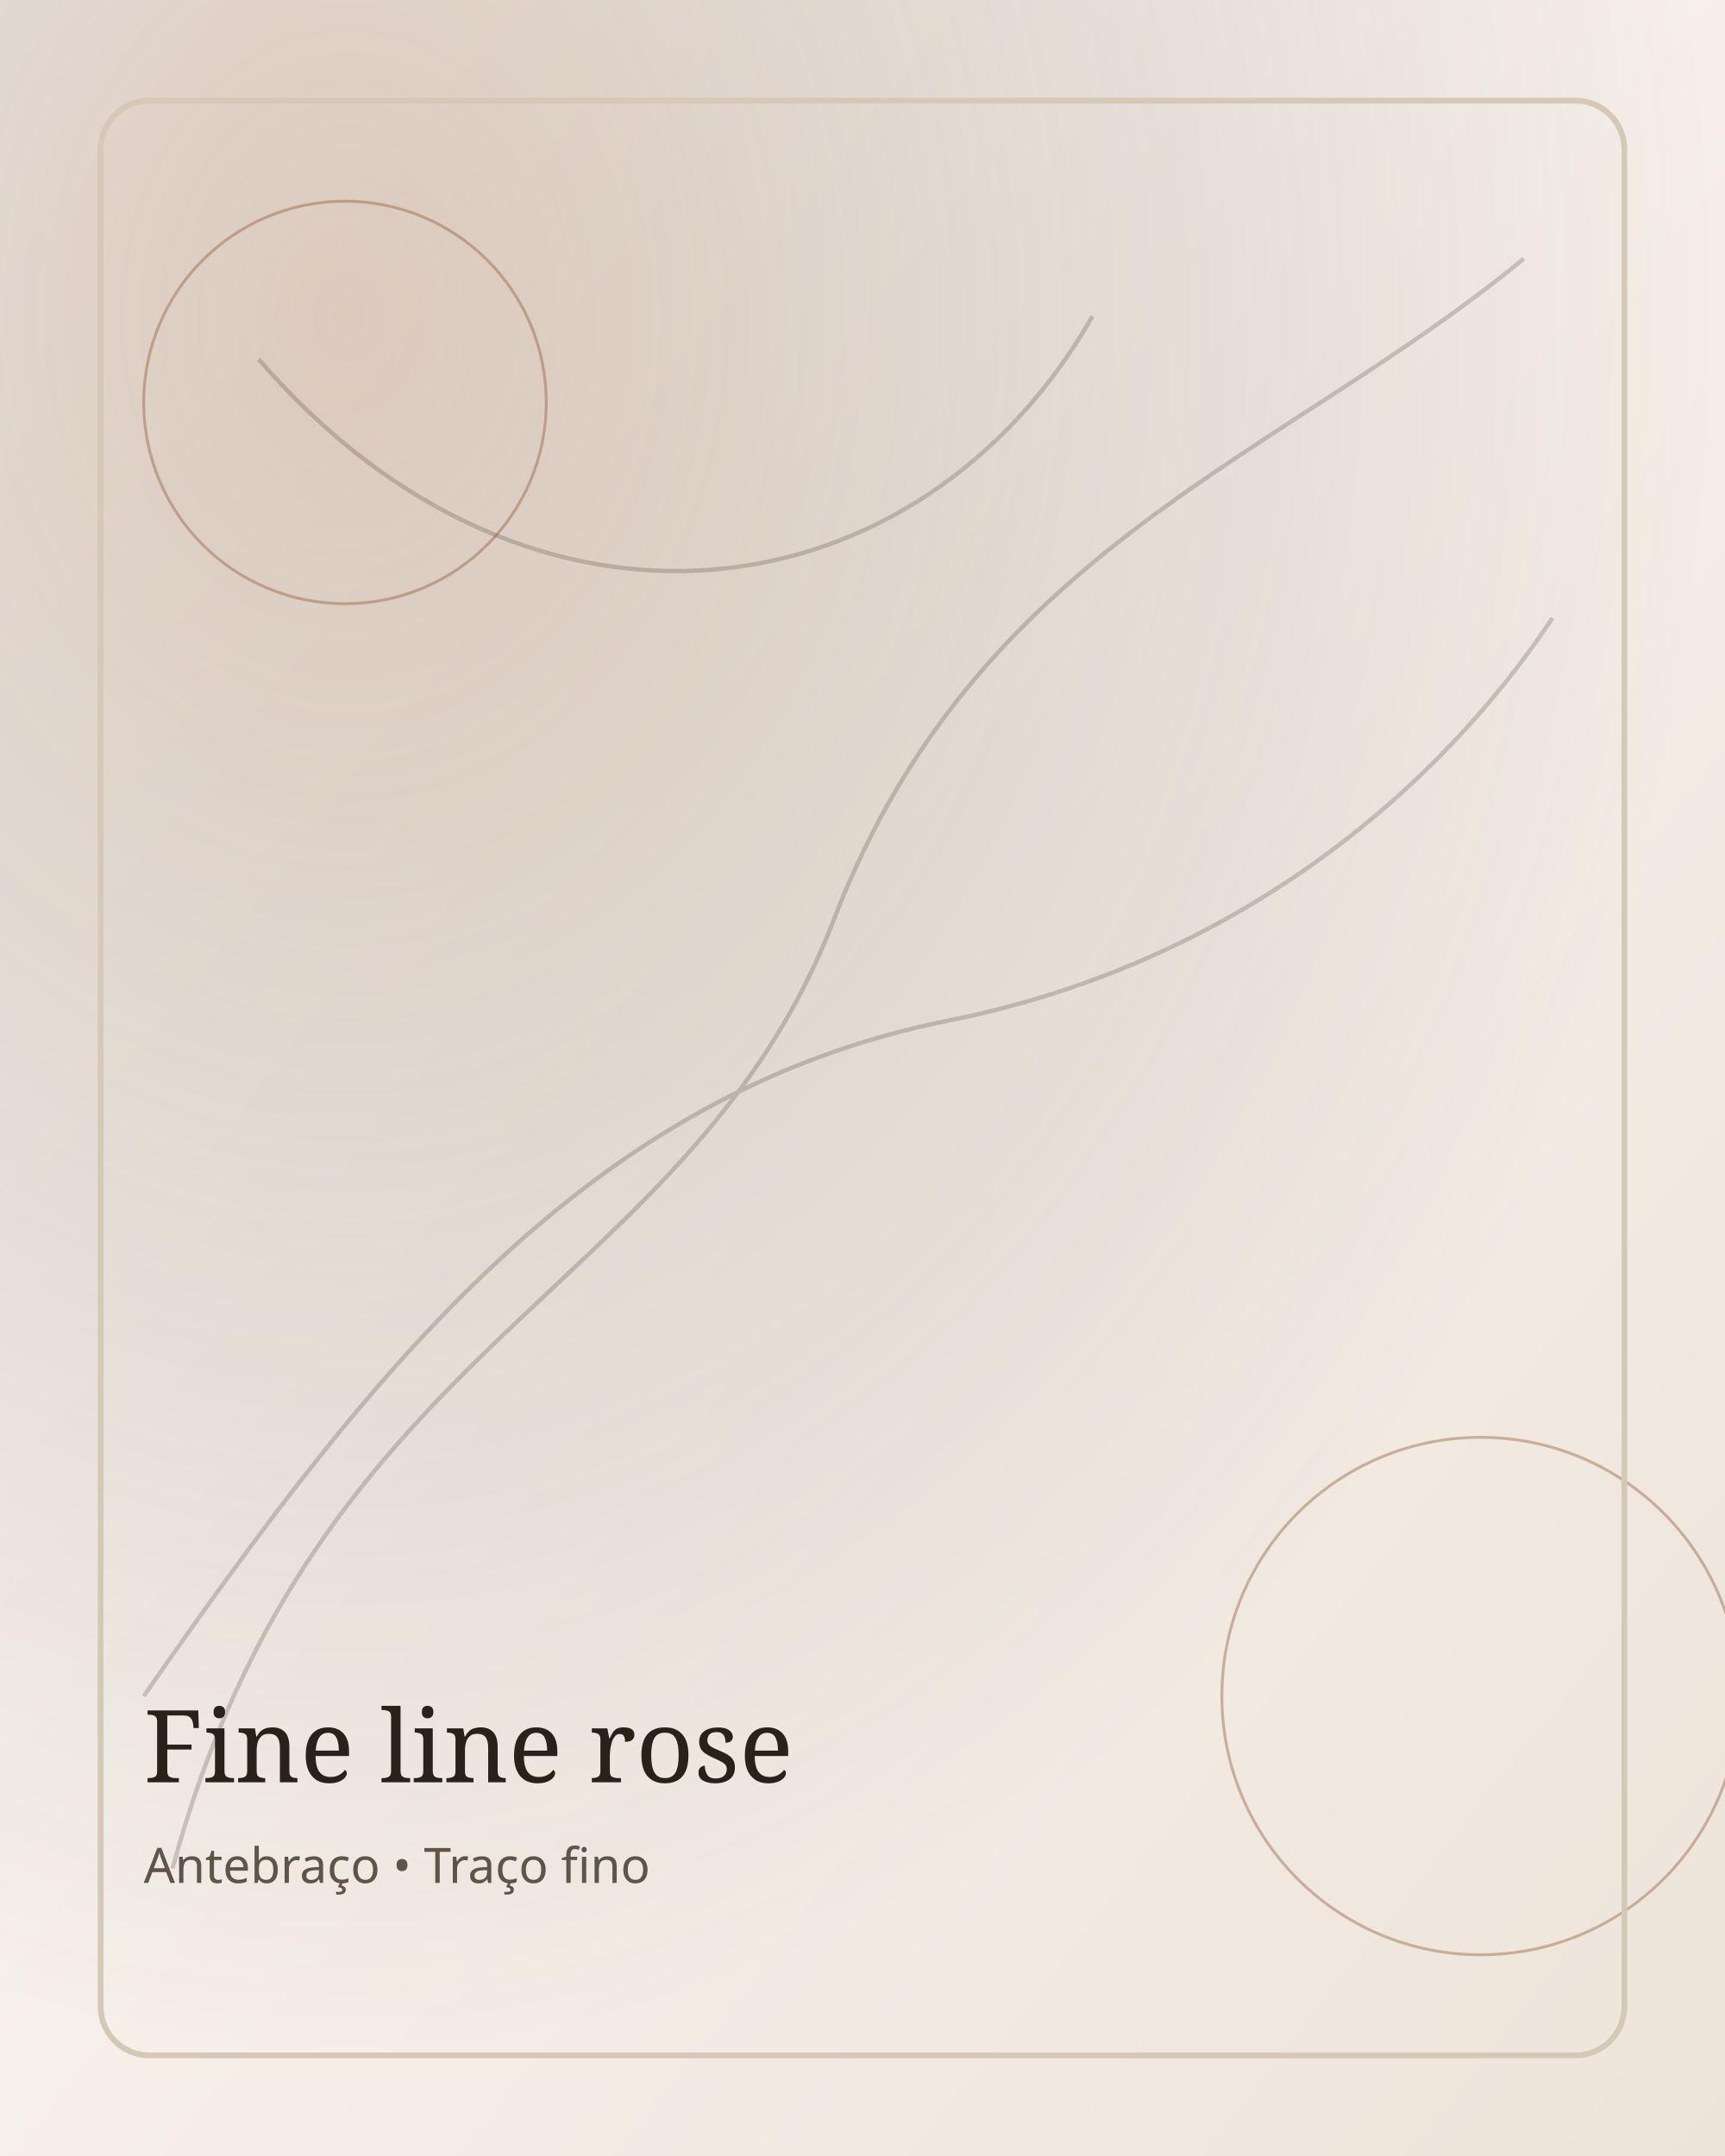
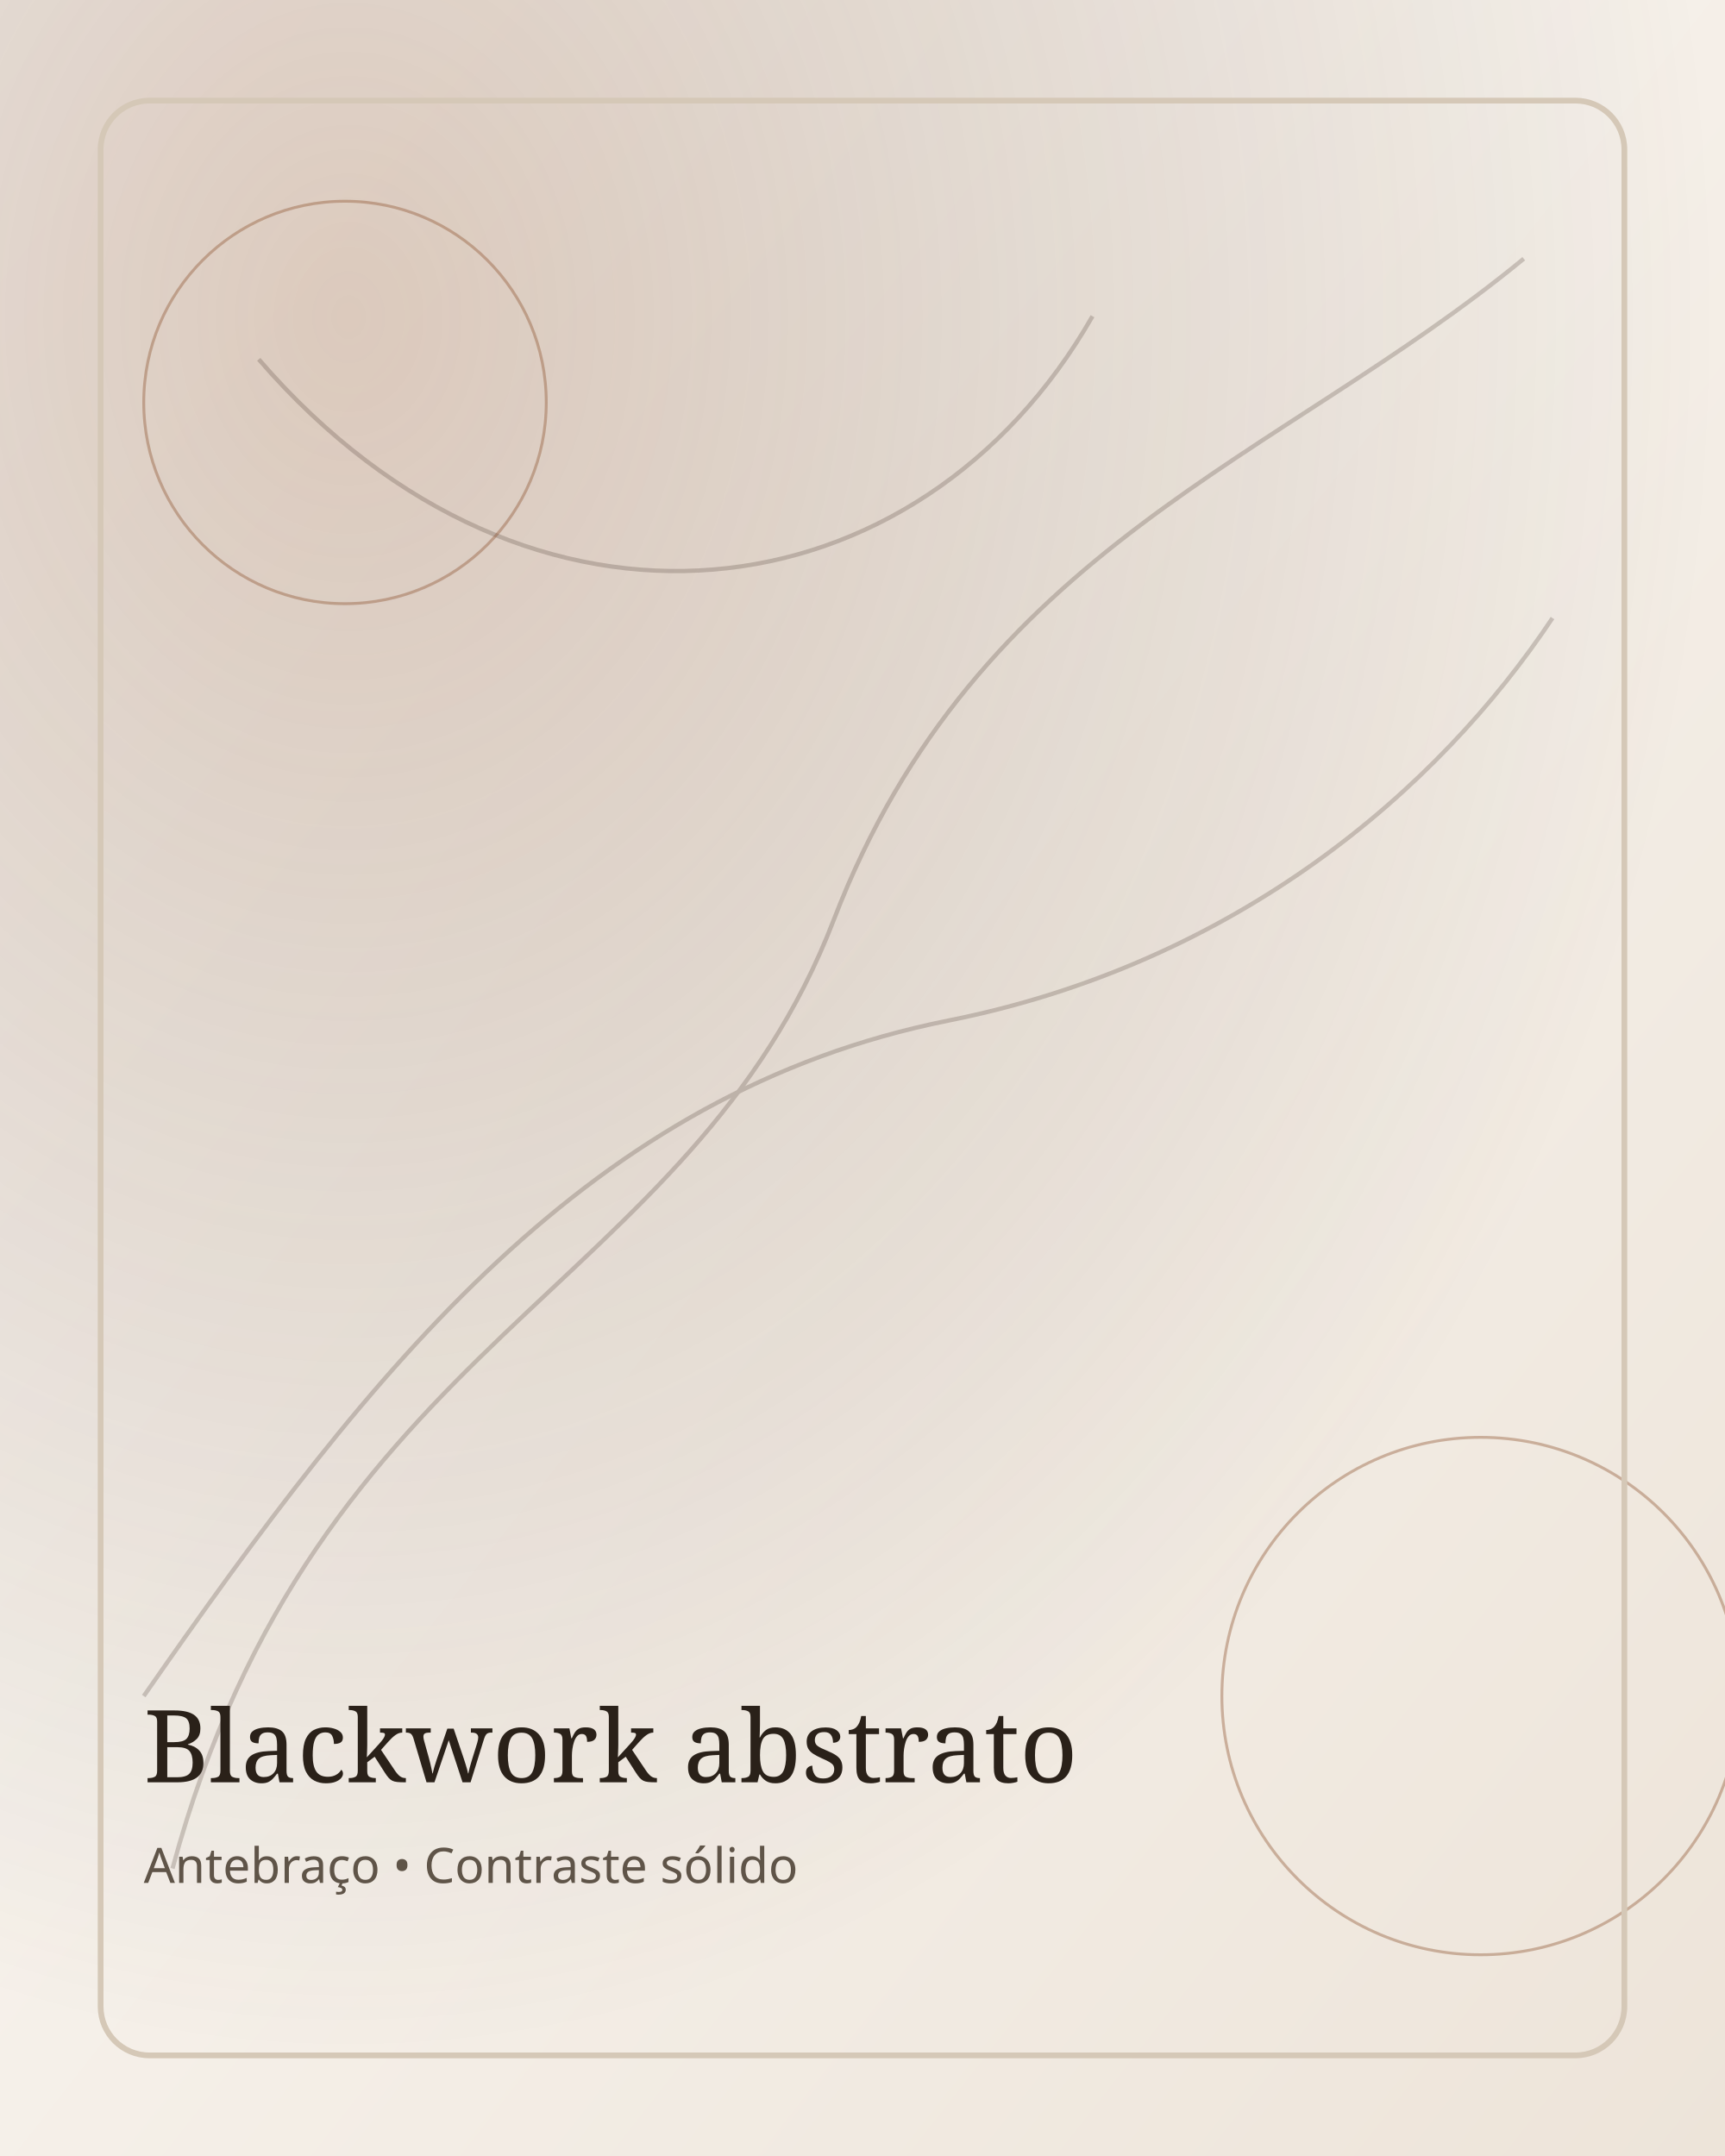
- <svg xmlns="http://www.w3.org/2000/svg" viewBox="0 0 1200 1500" role="img" aria-label="Fine line rose">
+ <svg xmlns="http://www.w3.org/2000/svg" viewBox="0 0 1200 1500" role="img" aria-label="Blackwork abstrato">
  <defs>
    <linearGradient id="bg" x1="0" y1="0" x2="1" y2="1">
      <stop offset="0%" stop-color="#fdfbf8" />
      <stop offset="100%" stop-color="#ede4d9" />
    </linearGradient>
    <radialGradient id="glow" cx="0.2" cy="0.15" r="0.8">
      <stop offset="0%" stop-color="#8f5632" stop-opacity="0.28" />
      <stop offset="100%" stop-color="#3d2b20" stop-opacity="0" />
    </radialGradient>
  </defs>
  <rect width="1200" height="1500" fill="url(#bg)" />
  <rect width="1200" height="1500" fill="url(#glow)" />
  <g opacity="0.22" stroke="#3d2b20" stroke-width="3" fill="none">
    <path d="M120 1300 C 220 930, 480 900, 580 640 C 680 380, 890 320, 1060 180" />
    <path d="M100 1180 C 260 950, 410 760, 660 710 C 860 670, 1000 550, 1080 430" />
    <path d="M180 250 C 370 470, 640 430, 760 220" />
  </g>
  <g opacity="0.4" stroke="#8f5632" stroke-width="2" fill="none">
    <circle cx="240" cy="280" r="140" />
    <circle cx="1030" cy="1180" r="180" />
  </g>
  <rect x="70" y="70" width="1060" height="1360" rx="34" fill="none" stroke="#d5c8b7" stroke-width="4" />
  <g>
-     <text x="100" y="1240" font-family="Georgia, serif" font-size="70" fill="#2a2119">Fine line rose</text>
-     <text x="100" y="1310" font-family="Verdana, sans-serif" font-size="34" fill="#5f5448">Antebraço • Traço fino</text>
+     <text x="100" y="1240" font-family="Georgia, serif" font-size="70" fill="#2a2119">Blackwork abstrato</text>
+     <text x="100" y="1310" font-family="Verdana, sans-serif" font-size="34" fill="#5f5448">Antebraço • Contraste sólido</text>
  </g>
</svg>
